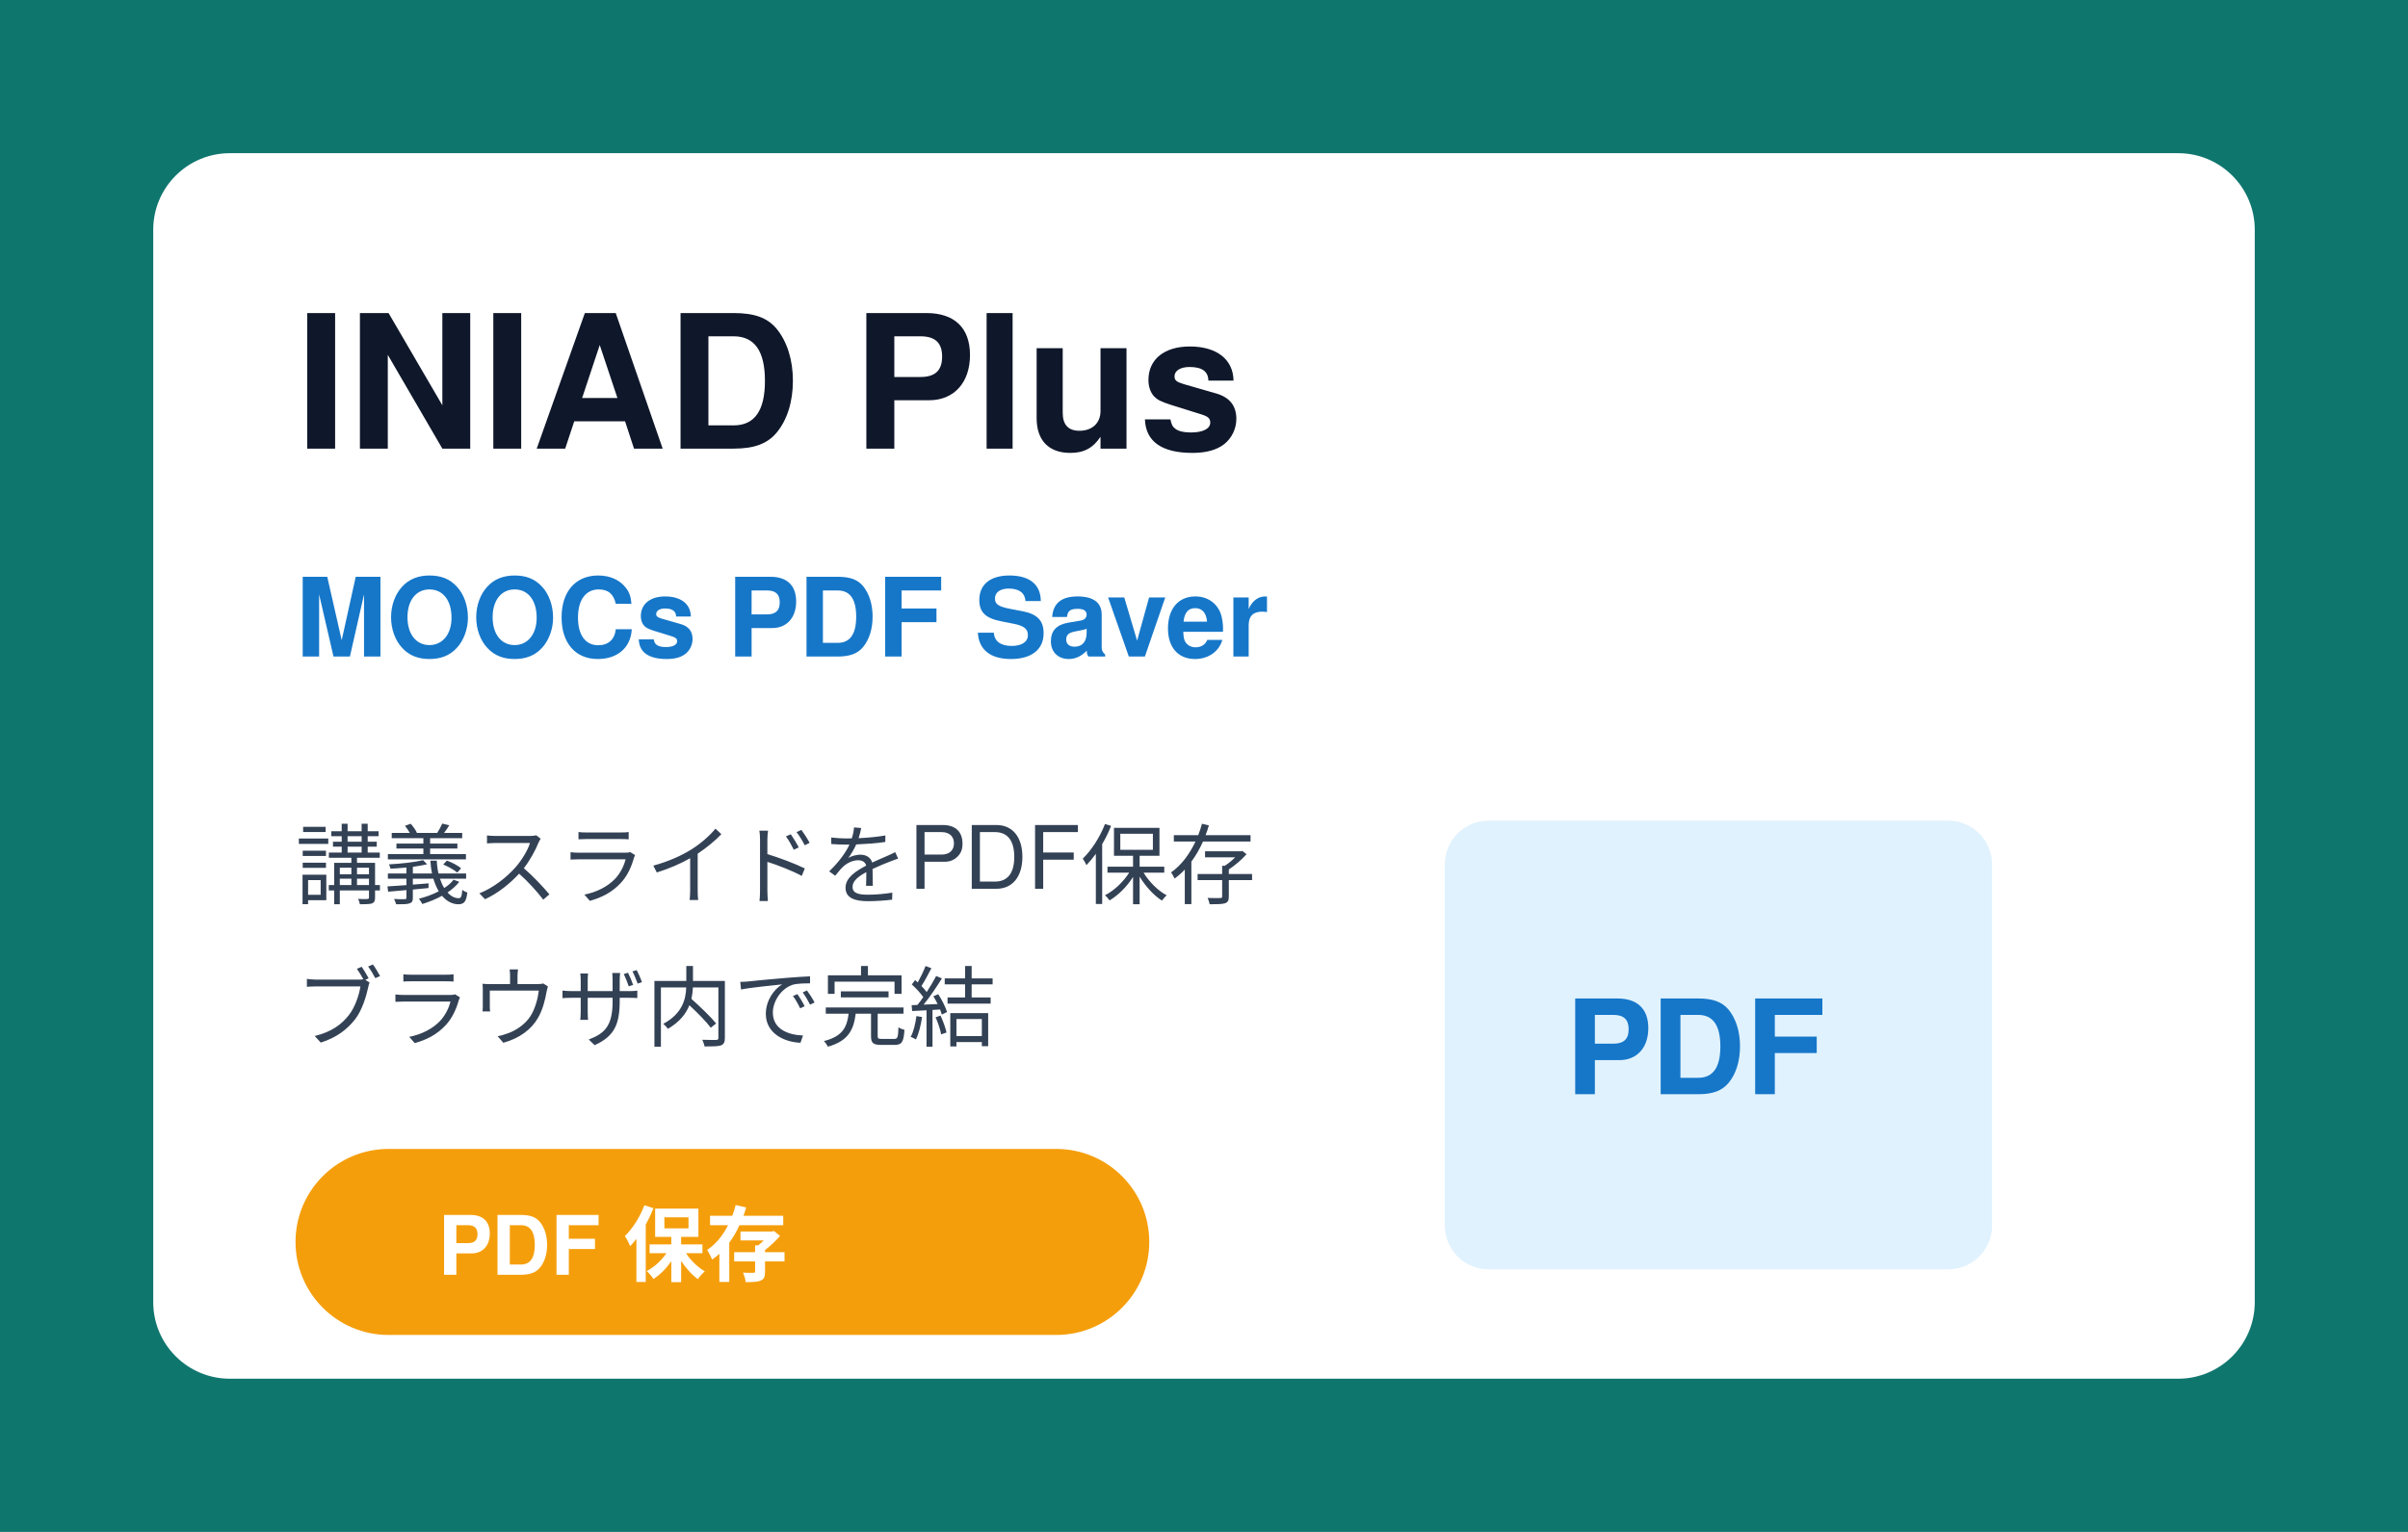
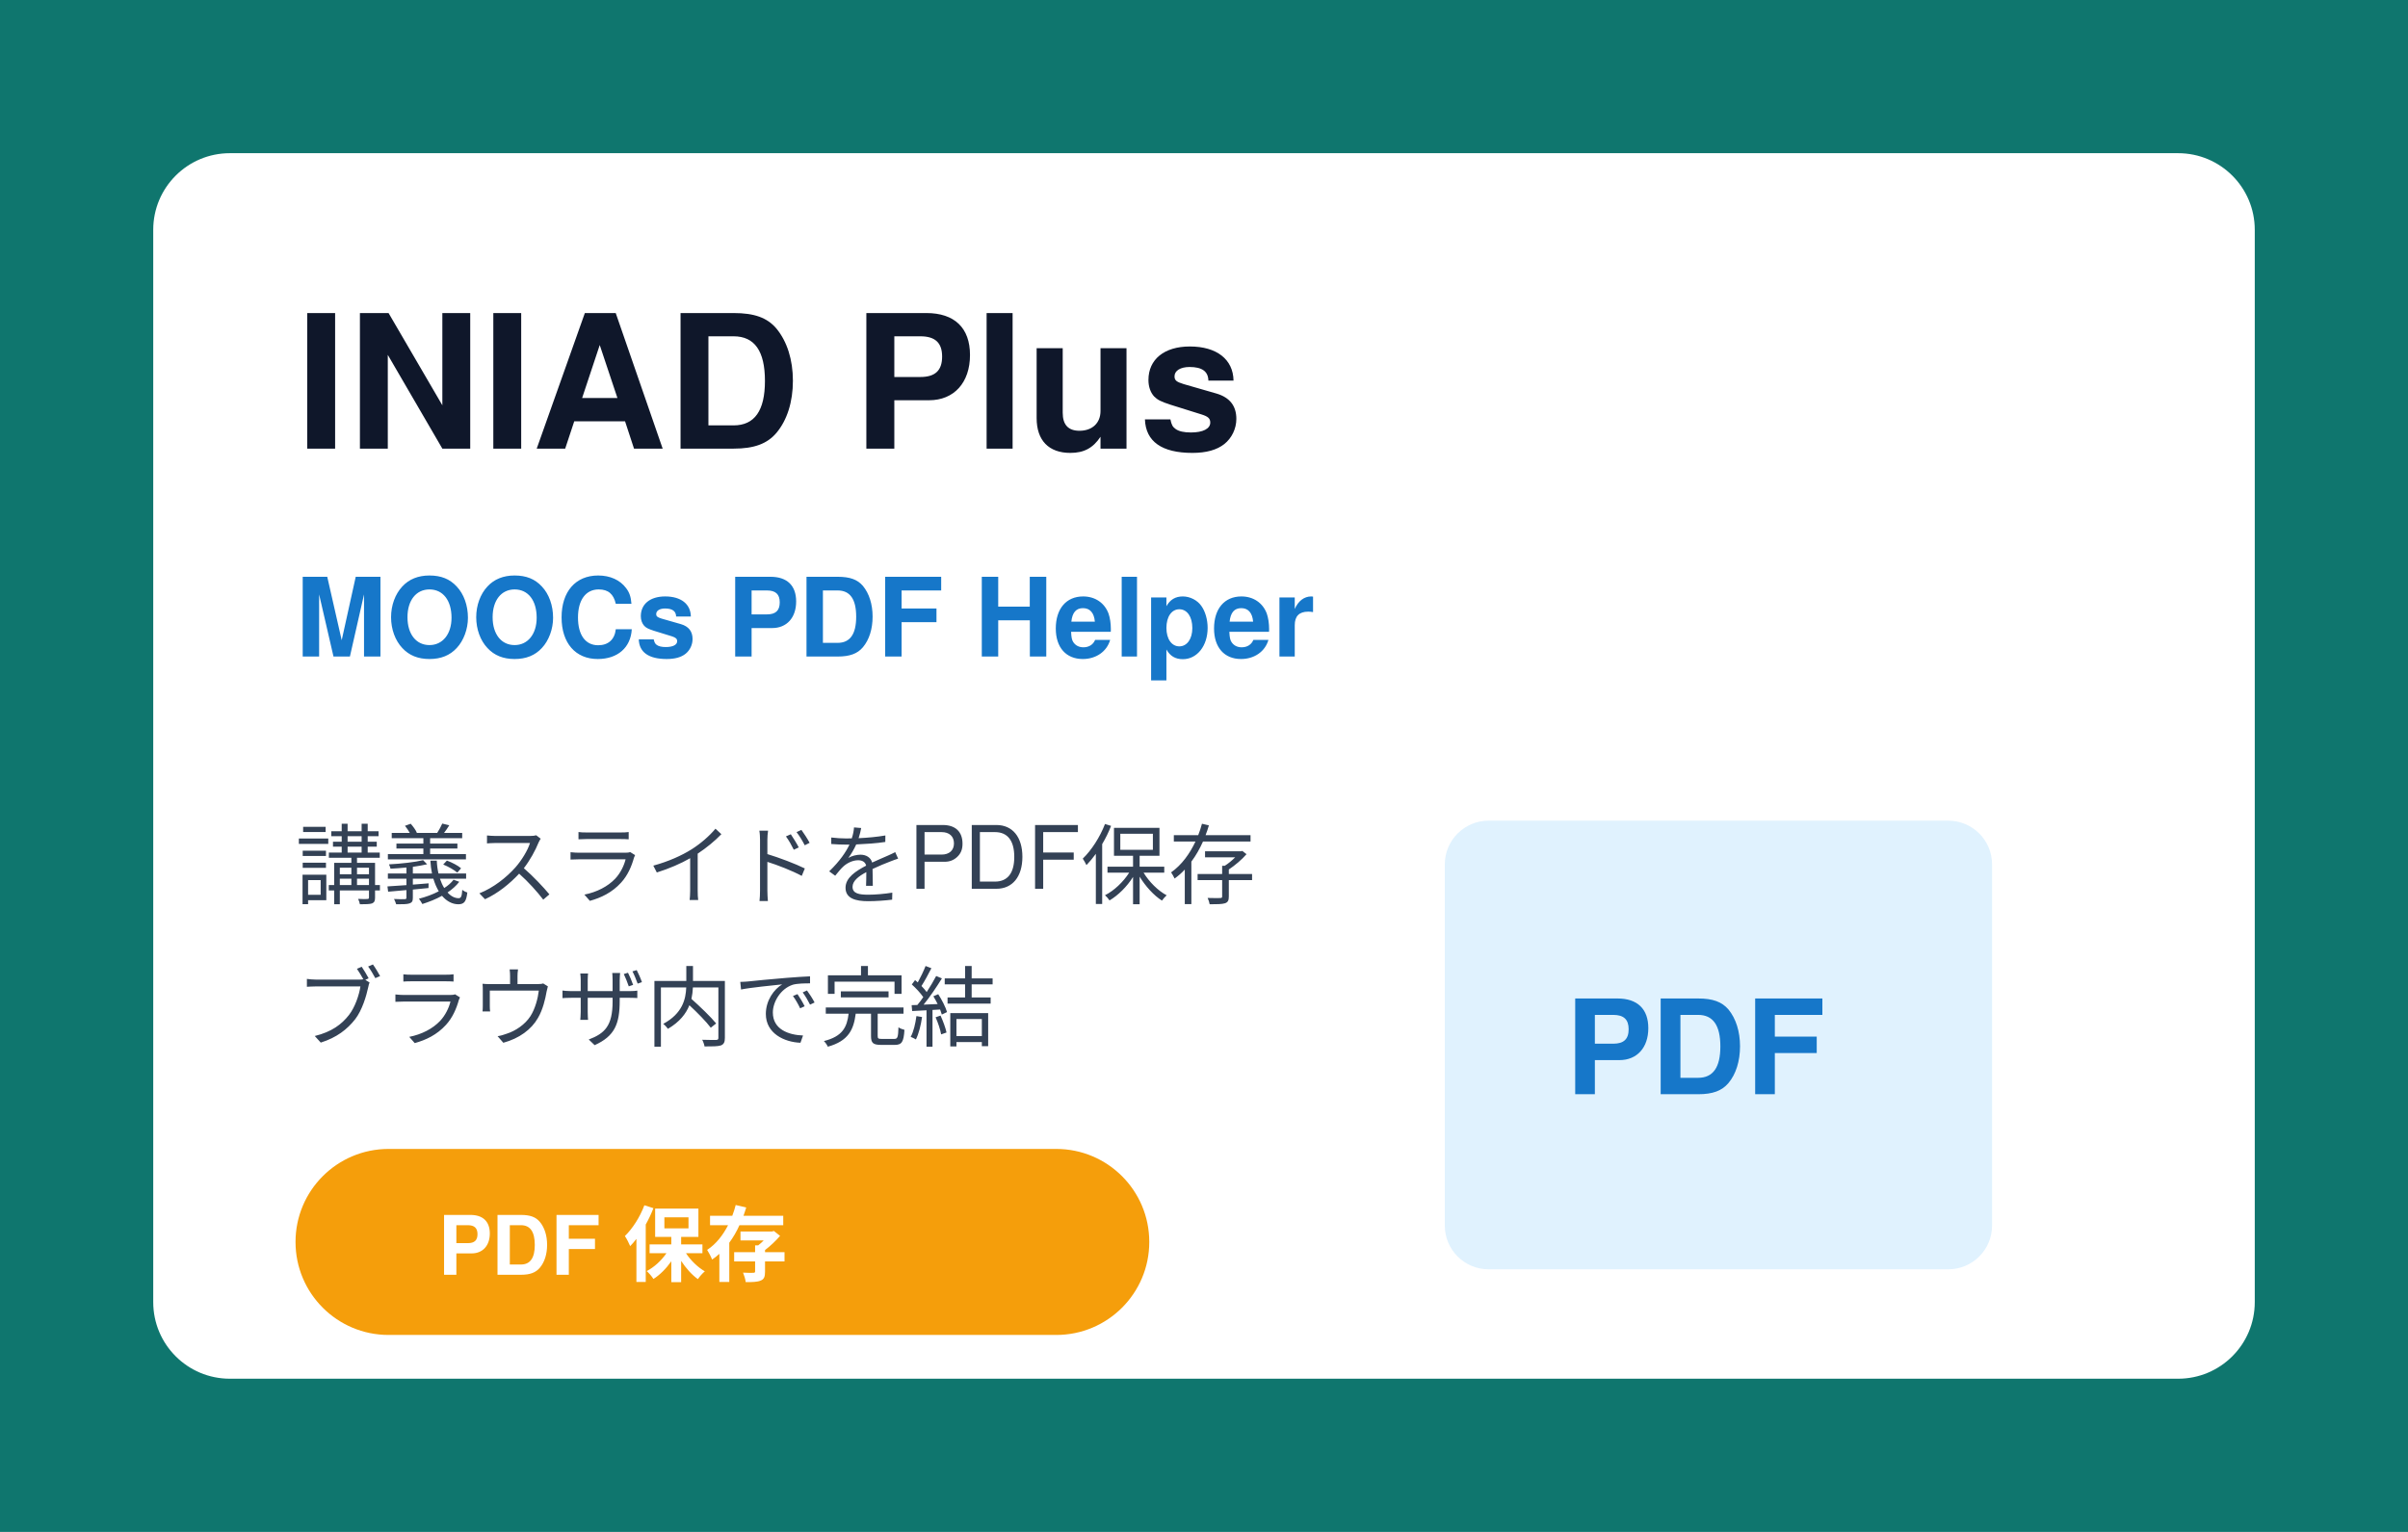
<svg xmlns="http://www.w3.org/2000/svg" width="440" height="280" viewBox="0 0 440 280">
  <rect width="440" height="280" fill="#0f766e" />
  <rect x="28" y="28" width="384" height="224" rx="14" fill="#ffffff" />
  <text x="54" y="82" font-size="34" font-weight="700" font-family="Helvetica, Arial, sans-serif" fill="#0f172a">INIAD Plus</text>
-   <text x="54" y="120" font-size="20" font-weight="700" font-family="Helvetica, Arial, sans-serif" fill="#1677c9">MOOCs PDF Saver</text>
+   <text x="54" y="120" font-size="20" font-weight="700" font-family="Helvetica, Arial, sans-serif" fill="#1677c9">MOOCs PDF Helper</text>
  <text x="54" y="164" font-size="16" font-family="Helvetica, Arial, sans-serif" fill="#334155">講義スライドをPDF保存</text>
  <text x="54" y="190" font-size="16" font-family="Helvetica, Arial, sans-serif" fill="#334155">ブラウザ内で完結</text>
  <rect x="54" y="210" width="156" height="34" rx="17" fill="#f59e0b" />
  <text x="80" y="233" font-size="15" font-weight="700" font-family="Helvetica, Arial, sans-serif" fill="#ffffff">PDF 保存</text>
  <rect x="264" y="150" width="100" height="82" rx="8" fill="#e0f2fe" />
  <text x="286" y="200" font-size="24" font-weight="700" font-family="Helvetica, Arial, sans-serif" fill="#1677c9">PDF</text>
</svg>
